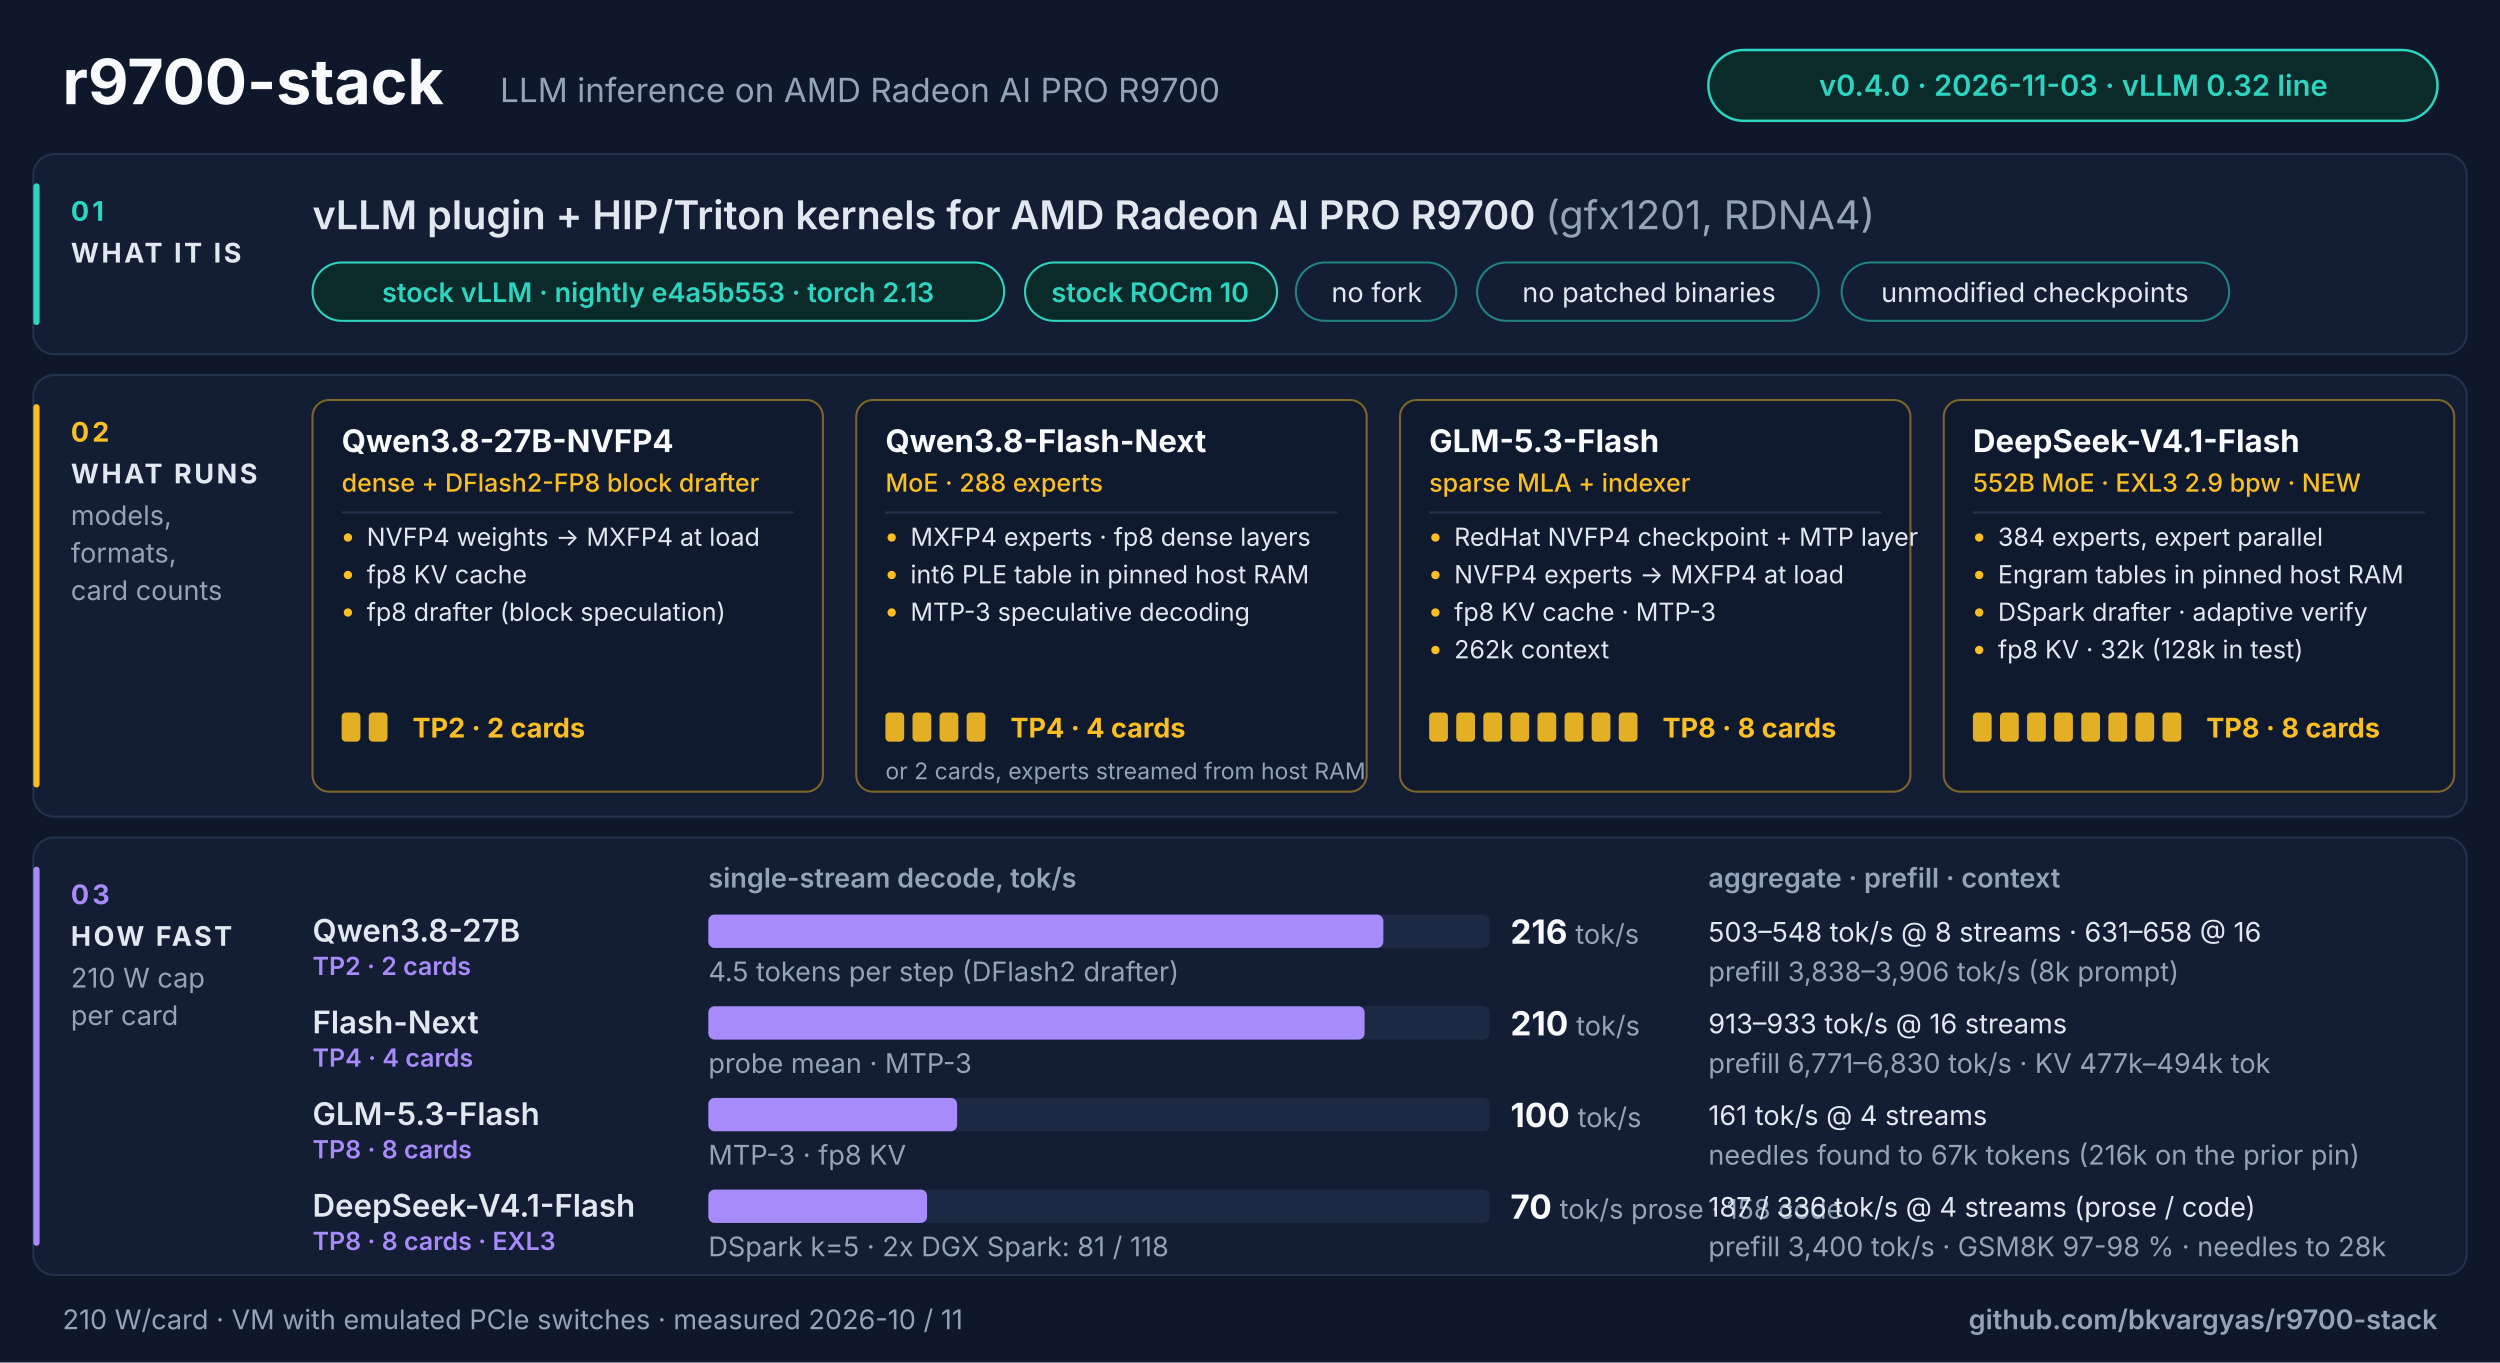
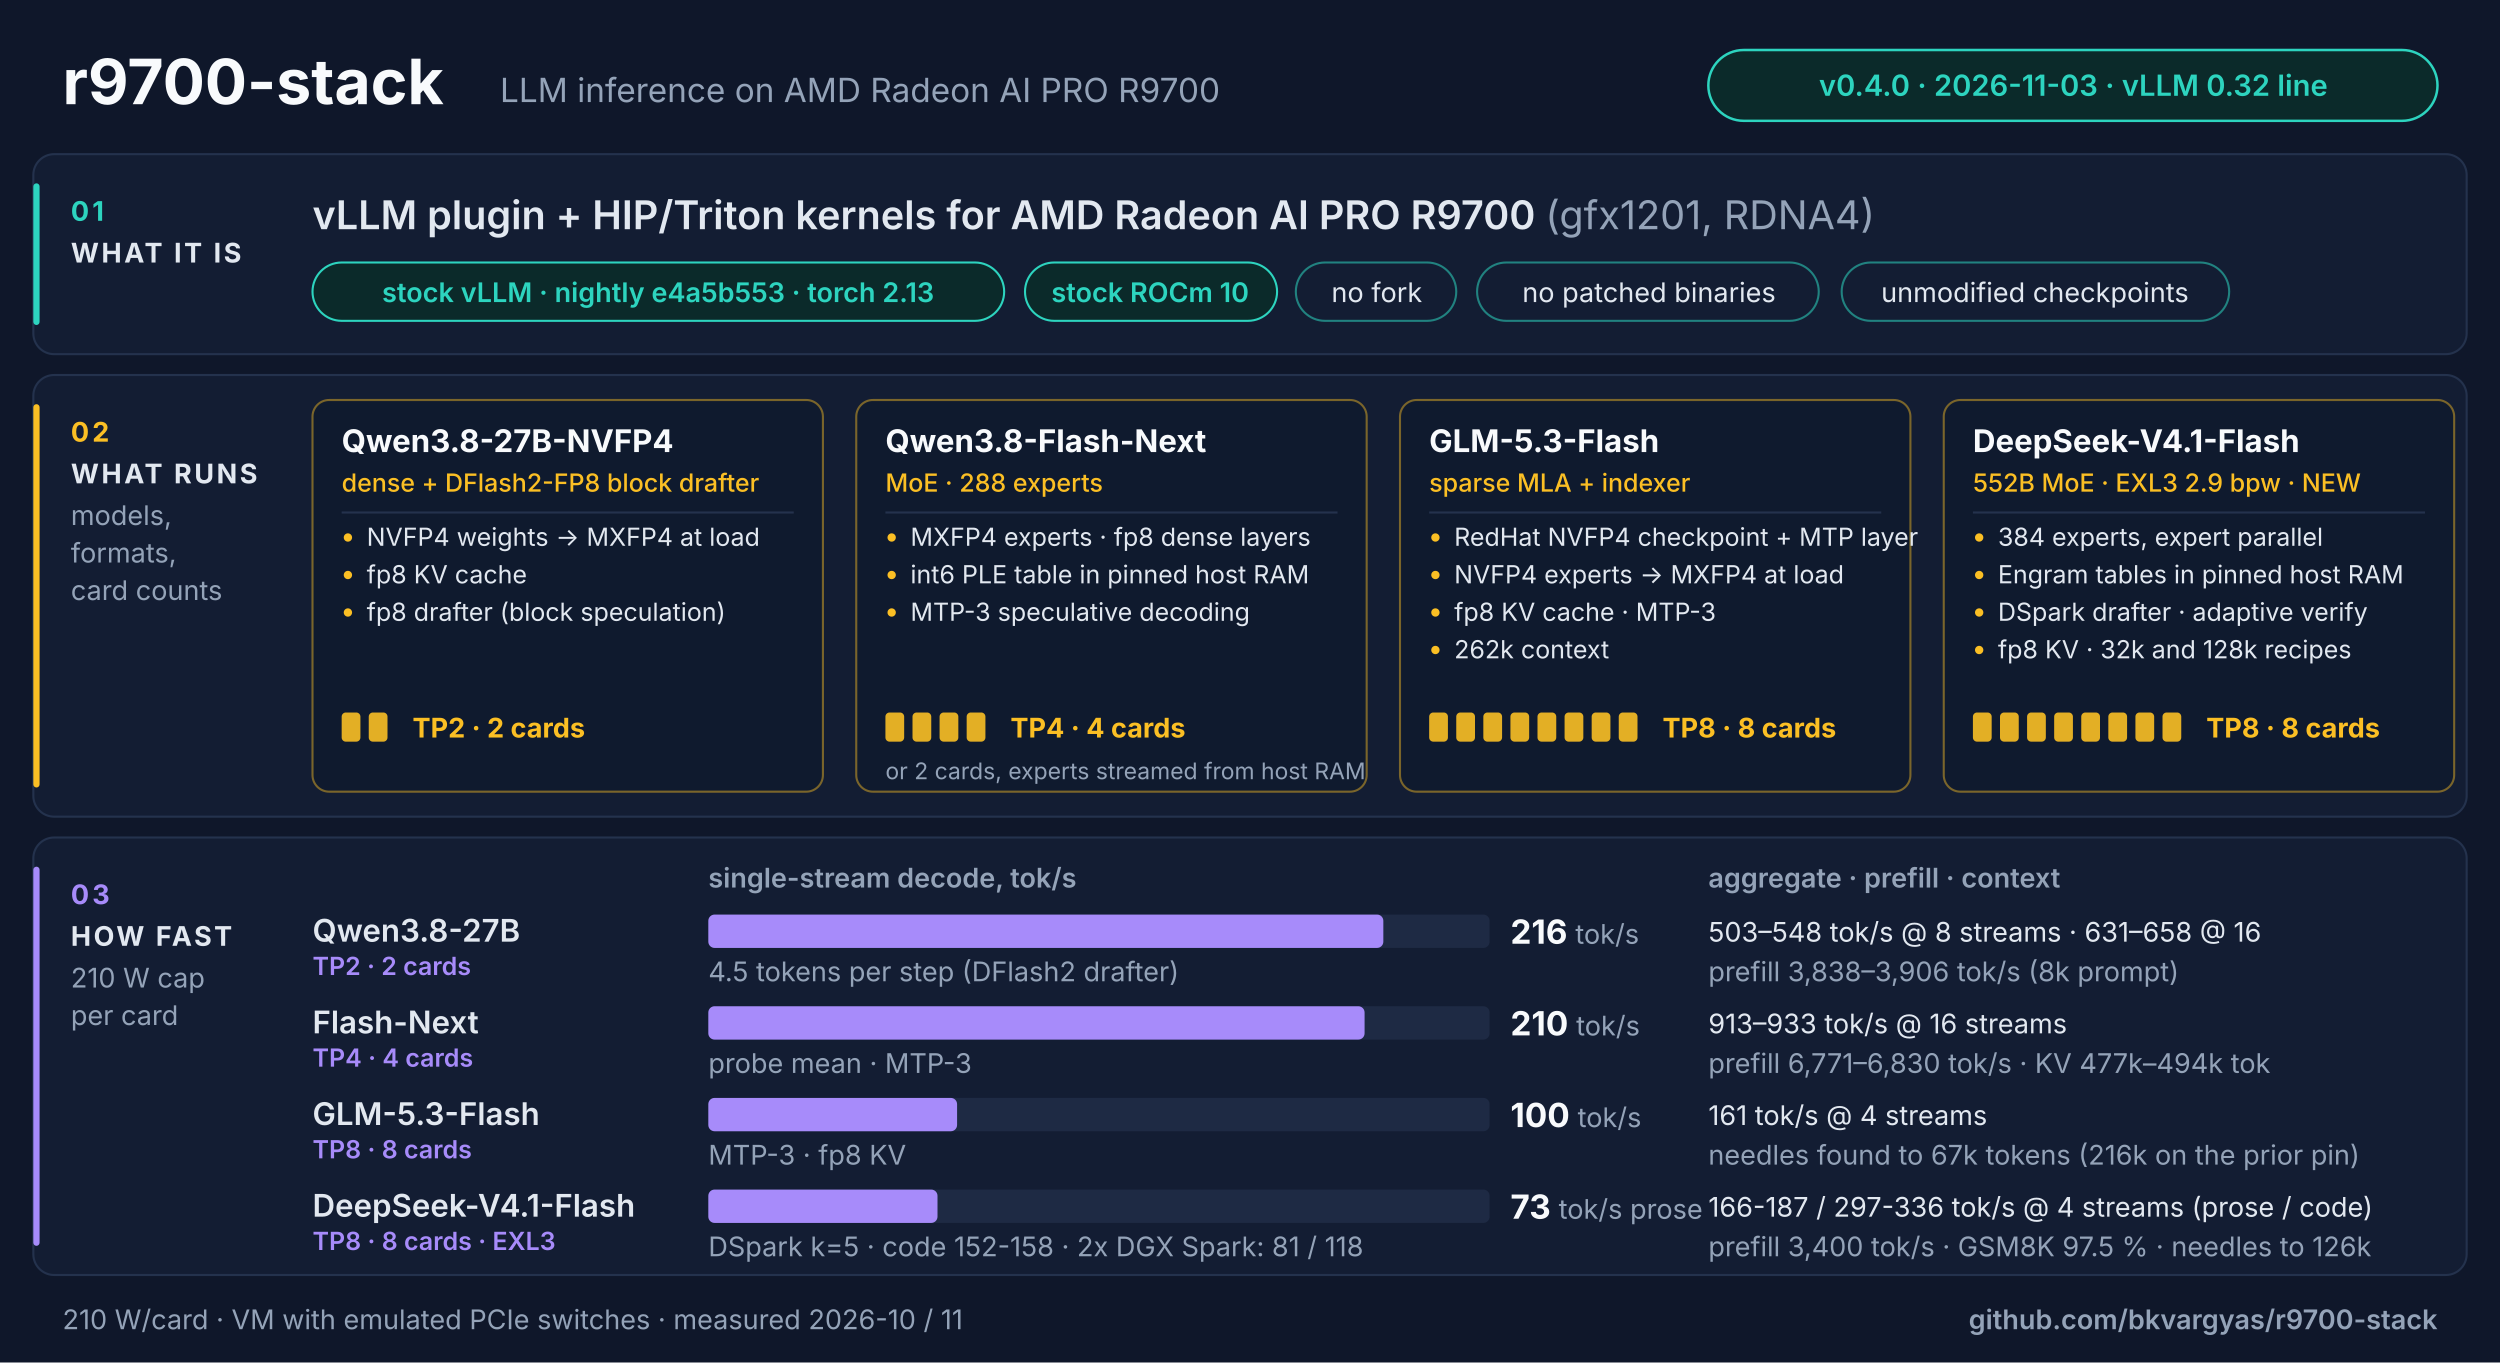
<svg xmlns="http://www.w3.org/2000/svg" width="1200" height="654" viewBox="0 0 1200 654" font-family="Inter, Segoe UI, Helvetica, Arial, sans-serif" role="img" aria-label="r9700-stack v0.4.0 overview">
  <rect width="1200" height="654" fill="#0f172a" />
  <text x="30" y="50" font-size="30" fill="#f8fafc" font-weight="700" text-anchor="start">r9700-stack</text>
  <text x="240" y="49" font-size="16" fill="#94a3b8" font-weight="400" text-anchor="start">LLM inference on AMD Radeon AI PRO R9700</text>
  <rect x="820" y="24" width="350" height="34" rx="17" fill="#0b2a2a" stroke="#2dd4bf" stroke-width="1.2" />
  <text x="995.2" y="46" font-size="14" fill="#2dd4bf" font-weight="600" text-anchor="middle">v0.4.0  ·  2026-11-03  ·  vLLM 0.32 line</text>
  <rect x="16" y="74" width="1168" height="96" rx="10" fill="#131d33" stroke="#24324d" stroke-width="1" />
  <rect x="16" y="88" width="3" height="68" rx="1.5" fill="#2dd4bf" />
  <text x="34" y="106" font-size="13" fill="#2dd4bf" font-weight="700" text-anchor="start" letter-spacing="1.5">01</text>
  <text x="34" y="126" font-size="13" fill="#e2e8f0" font-weight="700" text-anchor="start" letter-spacing="1.2">WHAT IT IS</text>
  <text x="150" y="110" font-size="19" fill="#e2e8f0" font-weight="600">vLLM plugin + HIP/Triton kernels for AMD Radeon AI PRO R9700 <tspan fill="#94a3b8" font-weight="400">(gfx1201, RDNA4)</tspan>
  </text>
  <rect x="150" y="126" width="332" height="28" rx="14" fill="#0b2a2a" stroke="#2dd4bf" stroke-opacity="1" stroke-width="1" />
  <text x="315.88" y="145" font-size="13" fill="#2dd4bf" font-weight="600" text-anchor="middle">stock vLLM · nightly e4a5b553 · torch 2.13</text>
  <rect x="492" y="126" width="121" height="28" rx="14" fill="#0b2a2a" stroke="#2dd4bf" stroke-opacity="1" stroke-width="1" />
  <text x="552.08" y="145" font-size="13" fill="#2dd4bf" font-weight="600" text-anchor="middle">stock ROCm 10</text>
  <rect x="622" y="126" width="77" height="28" rx="14" fill="none" stroke="#2dd4bf" stroke-opacity="0.55" stroke-width="1" />
  <text x="660.88" y="145" font-size="13" fill="#e2e8f0" font-weight="400" text-anchor="middle">no fork</text>
  <rect x="709" y="126" width="164" height="28" rx="14" fill="none" stroke="#2dd4bf" stroke-opacity="0.55" stroke-width="1" />
  <text x="791.52" y="145" font-size="13" fill="#e2e8f0" font-weight="400" text-anchor="middle">no patched binaries</text>
  <rect x="884" y="126" width="186" height="28" rx="14" fill="none" stroke="#2dd4bf" stroke-opacity="0.55" stroke-width="1" />
  <text x="976.76" y="145" font-size="13" fill="#e2e8f0" font-weight="400" text-anchor="middle">unmodified checkpoints</text>
  <rect x="16" y="180" width="1168" height="212" rx="10" fill="#131d33" stroke="#24324d" stroke-width="1" />
  <rect x="16" y="194" width="3" height="184" rx="1.5" fill="#fbbf24" />
  <text x="34" y="212" font-size="13" fill="#fbbf24" font-weight="700" text-anchor="start" letter-spacing="1.5">02</text>
  <text x="34" y="232" font-size="13" fill="#e2e8f0" font-weight="700" text-anchor="start" letter-spacing="1.2">WHAT RUNS</text>
  <text x="34" y="252" font-size="13" fill="#94a3b8" font-weight="400" text-anchor="start">models,</text>
  <text x="34" y="270" font-size="13" fill="#94a3b8" font-weight="400" text-anchor="start">formats,</text>
  <text x="34" y="288" font-size="13" fill="#94a3b8" font-weight="400" text-anchor="start">card counts</text>
  <rect x="150" y="192" width="245" height="188" rx="8" fill="#0f1a2e" stroke="#fbbf24" stroke-opacity="0.45" stroke-width="1" />
  <text x="164" y="217" font-size="15" fill="#f8fafc" font-weight="700">Qwen3.8-27B-NVFP4</text>
  <text x="164" y="236" font-size="12" fill="#fbbf24" font-weight="500">dense + DFlash2-FP8 block drafter</text>
  <line x1="164" y1="246" x2="381" y2="246" stroke="#24324d" stroke-width="1" />
  <circle cx="167" cy="258" r="2" fill="#fbbf24" />
  <text x="176" y="262" font-size="12" fill="#e2e8f0">NVFP4 weights → MXFP4 at load</text>
  <circle cx="167" cy="276" r="2" fill="#fbbf24" />
  <text x="176" y="280" font-size="12" fill="#e2e8f0">fp8 KV cache</text>
  <circle cx="167" cy="294" r="2" fill="#fbbf24" />
  <text x="176" y="298" font-size="12" fill="#e2e8f0">fp8 drafter (block speculation)</text>
  <rect x="164" y="342" width="9" height="14" rx="2" fill="#fbbf24" fill-opacity="0.9" />
  <rect x="177" y="342" width="9" height="14" rx="2" fill="#fbbf24" fill-opacity="0.9" />
  <text x="198" y="354" font-size="13" fill="#fbbf24" font-weight="700">TP2 · 2 cards</text>
  <rect x="411" y="192" width="245" height="188" rx="8" fill="#0f1a2e" stroke="#fbbf24" stroke-opacity="0.45" stroke-width="1" />
  <text x="425" y="217" font-size="15" fill="#f8fafc" font-weight="700">Qwen3.8-Flash-Next</text>
  <text x="425" y="236" font-size="12" fill="#fbbf24" font-weight="500">MoE · 288 experts</text>
  <line x1="425" y1="246" x2="642" y2="246" stroke="#24324d" stroke-width="1" />
  <circle cx="428" cy="258" r="2" fill="#fbbf24" />
  <text x="437" y="262" font-size="12" fill="#e2e8f0">MXFP4 experts · fp8 dense layers</text>
  <circle cx="428" cy="276" r="2" fill="#fbbf24" />
  <text x="437" y="280" font-size="12" fill="#e2e8f0">int6 PLE table in pinned host RAM</text>
  <circle cx="428" cy="294" r="2" fill="#fbbf24" />
  <text x="437" y="298" font-size="12" fill="#e2e8f0">MTP-3 speculative decoding</text>
  <rect x="425" y="342" width="9" height="14" rx="2" fill="#fbbf24" fill-opacity="0.9" />
  <rect x="438" y="342" width="9" height="14" rx="2" fill="#fbbf24" fill-opacity="0.9" />
  <rect x="451" y="342" width="9" height="14" rx="2" fill="#fbbf24" fill-opacity="0.9" />
  <rect x="464" y="342" width="9" height="14" rx="2" fill="#fbbf24" fill-opacity="0.9" />
  <text x="485" y="354" font-size="13" fill="#fbbf24" font-weight="700">TP4 · 4 cards</text>
  <text x="425" y="374" font-size="11" fill="#94a3b8">or 2 cards, experts streamed from host RAM</text>
  <rect x="672" y="192" width="245" height="188" rx="8" fill="#0f1a2e" stroke="#fbbf24" stroke-opacity="0.45" stroke-width="1" />
  <text x="686" y="217" font-size="15" fill="#f8fafc" font-weight="700">GLM-5.3-Flash</text>
  <text x="686" y="236" font-size="12" fill="#fbbf24" font-weight="500">sparse MLA + indexer</text>
  <line x1="686" y1="246" x2="903" y2="246" stroke="#24324d" stroke-width="1" />
  <circle cx="689" cy="258" r="2" fill="#fbbf24" />
  <text x="698" y="262" font-size="12" fill="#e2e8f0">RedHat NVFP4 checkpoint + MTP layer</text>
  <circle cx="689" cy="276" r="2" fill="#fbbf24" />
  <text x="698" y="280" font-size="12" fill="#e2e8f0">NVFP4 experts → MXFP4 at load</text>
  <circle cx="689" cy="294" r="2" fill="#fbbf24" />
  <text x="698" y="298" font-size="12" fill="#e2e8f0">fp8 KV cache · MTP-3</text>
  <circle cx="689" cy="312" r="2" fill="#fbbf24" />
  <text x="698" y="316" font-size="12" fill="#e2e8f0">262k context</text>
  <rect x="686" y="342" width="9" height="14" rx="2" fill="#fbbf24" fill-opacity="0.9" />
  <rect x="699" y="342" width="9" height="14" rx="2" fill="#fbbf24" fill-opacity="0.9" />
  <rect x="712" y="342" width="9" height="14" rx="2" fill="#fbbf24" fill-opacity="0.9" />
  <rect x="725" y="342" width="9" height="14" rx="2" fill="#fbbf24" fill-opacity="0.9" />
  <rect x="738" y="342" width="9" height="14" rx="2" fill="#fbbf24" fill-opacity="0.9" />
  <rect x="751" y="342" width="9" height="14" rx="2" fill="#fbbf24" fill-opacity="0.9" />
  <rect x="764" y="342" width="9" height="14" rx="2" fill="#fbbf24" fill-opacity="0.9" />
  <rect x="777" y="342" width="9" height="14" rx="2" fill="#fbbf24" fill-opacity="0.9" />
  <text x="798" y="354" font-size="13" fill="#fbbf24" font-weight="700">TP8 · 8 cards</text>
  <rect x="933" y="192" width="245" height="188" rx="8" fill="#0f1a2e" stroke="#fbbf24" stroke-opacity="0.45" stroke-width="1" />
  <text x="947" y="217" font-size="15" fill="#f8fafc" font-weight="700">DeepSeek-V4.1-Flash</text>
  <text x="947" y="236" font-size="12" fill="#fbbf24" font-weight="500">552B MoE · EXL3 2.9 bpw · NEW</text>
  <line x1="947" y1="246" x2="1164" y2="246" stroke="#24324d" stroke-width="1" />
  <circle cx="950" cy="258" r="2" fill="#fbbf24" />
  <text x="959" y="262" font-size="12" fill="#e2e8f0">384 experts, expert parallel</text>
  <circle cx="950" cy="276" r="2" fill="#fbbf24" />
  <text x="959" y="280" font-size="12" fill="#e2e8f0">Engram tables in pinned host RAM</text>
  <circle cx="950" cy="294" r="2" fill="#fbbf24" />
  <text x="959" y="298" font-size="12" fill="#e2e8f0">DSpark drafter · adaptive verify</text>
  <circle cx="950" cy="312" r="2" fill="#fbbf24" />
-   <text x="959" y="316" font-size="12" fill="#e2e8f0">fp8 KV · 32k (128k in test)</text>
+   <text x="959" y="316" font-size="12" fill="#e2e8f0">fp8 KV · 32k and 128k recipes</text>
  <rect x="947" y="342" width="9" height="14" rx="2" fill="#fbbf24" fill-opacity="0.9" />
  <rect x="960" y="342" width="9" height="14" rx="2" fill="#fbbf24" fill-opacity="0.9" />
  <rect x="973" y="342" width="9" height="14" rx="2" fill="#fbbf24" fill-opacity="0.9" />
  <rect x="986" y="342" width="9" height="14" rx="2" fill="#fbbf24" fill-opacity="0.9" />
  <rect x="999" y="342" width="9" height="14" rx="2" fill="#fbbf24" fill-opacity="0.9" />
  <rect x="1012" y="342" width="9" height="14" rx="2" fill="#fbbf24" fill-opacity="0.9" />
  <rect x="1025" y="342" width="9" height="14" rx="2" fill="#fbbf24" fill-opacity="0.9" />
  <rect x="1038" y="342" width="9" height="14" rx="2" fill="#fbbf24" fill-opacity="0.9" />
  <text x="1059" y="354" font-size="13" fill="#fbbf24" font-weight="700">TP8 · 8 cards</text>
  <rect x="16" y="402" width="1168" height="210" rx="10" fill="#131d33" stroke="#24324d" stroke-width="1" />
  <rect x="16" y="416" width="3" height="182" rx="1.5" fill="#a78bfa" />
  <text x="34" y="434" font-size="13" fill="#a78bfa" font-weight="700" text-anchor="start" letter-spacing="1.5">03</text>
  <text x="34" y="454" font-size="13" fill="#e2e8f0" font-weight="700" text-anchor="start" letter-spacing="1.2">HOW FAST</text>
  <text x="34" y="474" font-size="13" fill="#94a3b8" font-weight="400" text-anchor="start">210 W cap</text>
  <text x="34" y="492" font-size="13" fill="#94a3b8" font-weight="400" text-anchor="start">per card</text>
  <text x="340" y="426" font-size="13" fill="#94a3b8" font-weight="600" text-anchor="start">single-stream decode, tok/s</text>
  <text x="820" y="426" font-size="13" fill="#94a3b8" font-weight="600" text-anchor="start">aggregate · prefill · context</text>
  <text x="150" y="452" font-size="15" fill="#e2e8f0" font-weight="600" text-anchor="start">Qwen3.8-27B</text>
  <text x="150" y="468" font-size="12" fill="#a78bfa" font-weight="600" text-anchor="start">TP2 · 2 cards</text>
  <rect x="340" y="439" width="375" height="16" rx="3" fill="#1e2a44" />
  <rect x="340" y="439" width="324.0" height="16" rx="3" fill="#a78bfa" />
  <text x="725.0" y="453" font-size="16" fill="#f8fafc" font-weight="700">216 <tspan font-size="13" fill="#94a3b8" font-weight="400">tok/s</tspan>
  </text>
  <text x="340" y="471" font-size="13" fill="#94a3b8" font-weight="400" text-anchor="start">4.5 tokens per step (DFlash2 drafter)</text>
  <text x="820" y="452" font-size="13" fill="#e2e8f0" font-weight="400" text-anchor="start">503–548 tok/s @ 8 streams · 631–658 @ 16</text>
  <text x="820" y="471" font-size="13" fill="#94a3b8" font-weight="400" text-anchor="start">prefill 3,838–3,906 tok/s (8k prompt)</text>
  <text x="150" y="496" font-size="15" fill="#e2e8f0" font-weight="600" text-anchor="start">Flash-Next</text>
  <text x="150" y="512" font-size="12" fill="#a78bfa" font-weight="600" text-anchor="start">TP4 · 4 cards</text>
  <rect x="340" y="483" width="375" height="16" rx="3" fill="#1e2a44" />
  <rect x="340" y="483" width="315.0" height="16" rx="3" fill="#a78bfa" />
  <text x="725.0" y="497" font-size="16" fill="#f8fafc" font-weight="700">210 <tspan font-size="13" fill="#94a3b8" font-weight="400">tok/s</tspan>
  </text>
  <text x="340" y="515" font-size="13" fill="#94a3b8" font-weight="400" text-anchor="start">probe mean · MTP-3</text>
  <text x="820" y="496" font-size="13" fill="#e2e8f0" font-weight="400" text-anchor="start">913–933 tok/s @ 16 streams</text>
  <text x="820" y="515" font-size="13" fill="#94a3b8" font-weight="400" text-anchor="start">prefill 6,771–6,830 tok/s · KV 477k–494k tok</text>
  <text x="150" y="540" font-size="15" fill="#e2e8f0" font-weight="600" text-anchor="start">GLM-5.3-Flash</text>
  <text x="150" y="556" font-size="12" fill="#a78bfa" font-weight="600" text-anchor="start">TP8 · 8 cards</text>
  <rect x="340" y="527" width="375" height="16" rx="3" fill="#1e2a44" />
  <rect x="340" y="527" width="119.4" height="16" rx="3" fill="#a78bfa" />
  <text x="725.0" y="541" font-size="16" fill="#f8fafc" font-weight="700">100 <tspan font-size="13" fill="#94a3b8" font-weight="400">tok/s</tspan>
  </text>
  <text x="340" y="559" font-size="13" fill="#94a3b8" font-weight="400" text-anchor="start">MTP-3 · fp8 KV</text>
  <text x="820" y="540" font-size="13" fill="#e2e8f0" font-weight="400" text-anchor="start">161 tok/s @ 4 streams</text>
  <text x="820" y="559" font-size="13" fill="#94a3b8" font-weight="400" text-anchor="start">needles found to 67k tokens (216k on the prior pin)</text>
  <text x="150" y="584" font-size="15" fill="#e2e8f0" font-weight="600" text-anchor="start">DeepSeek-V4.1-Flash</text>
  <text x="150" y="600" font-size="12" fill="#a78bfa" font-weight="600" text-anchor="start">TP8 · 8 cards · EXL3</text>
  <rect x="340" y="571" width="375" height="16" rx="3" fill="#1e2a44" />
-   <rect x="340" y="571" width="105.0" height="16" rx="3" fill="#a78bfa" />
-   <text x="725.0" y="585" font-size="16" fill="#f8fafc" font-weight="700">70 <tspan font-size="13" fill="#94a3b8" font-weight="400">tok/s prose · 158 code</tspan>
+   <rect x="340" y="571" width="110.0" height="16" rx="3" fill="#a78bfa" />
+   <text x="725.0" y="585" font-size="16" fill="#f8fafc" font-weight="700">73 <tspan font-size="13" fill="#94a3b8" font-weight="400">tok/s prose</tspan>
  </text>
-   <text x="340" y="603" font-size="13" fill="#94a3b8" font-weight="400" text-anchor="start">DSpark k=5 · 2x DGX Spark: 81 / 118</text>
-   <text x="820" y="584" font-size="13" fill="#e2e8f0" font-weight="400" text-anchor="start">187 / 336 tok/s @ 4 streams (prose / code)</text>
-   <text x="820" y="603" font-size="13" fill="#94a3b8" font-weight="400" text-anchor="start">prefill 3,400 tok/s · GSM8K 97-98 % · needles to 28k</text>
+   <text x="340" y="603" font-size="13" fill="#94a3b8" font-weight="400" text-anchor="start">DSpark k=5 · code 152-158 · 2x DGX Spark: 81 / 118</text>
+   <text x="820" y="584" font-size="13" fill="#e2e8f0" font-weight="400" text-anchor="start">166-187 / 297-336 tok/s @ 4 streams (prose / code)</text>
+   <text x="820" y="603" font-size="13" fill="#94a3b8" font-weight="400" text-anchor="start">prefill 3,400 tok/s · GSM8K 97.5 % · needles to 126k</text>
  <text x="30" y="638" font-size="13" fill="#94a3b8" font-weight="400" text-anchor="start">210 W/card · VM with emulated PCIe switches · measured 2026-10 / 11</text>
  <text x="1170" y="638" font-size="13" fill="#94a3b8" font-weight="600" text-anchor="end">github.com/bkvargyas/r9700-stack</text>
</svg>
